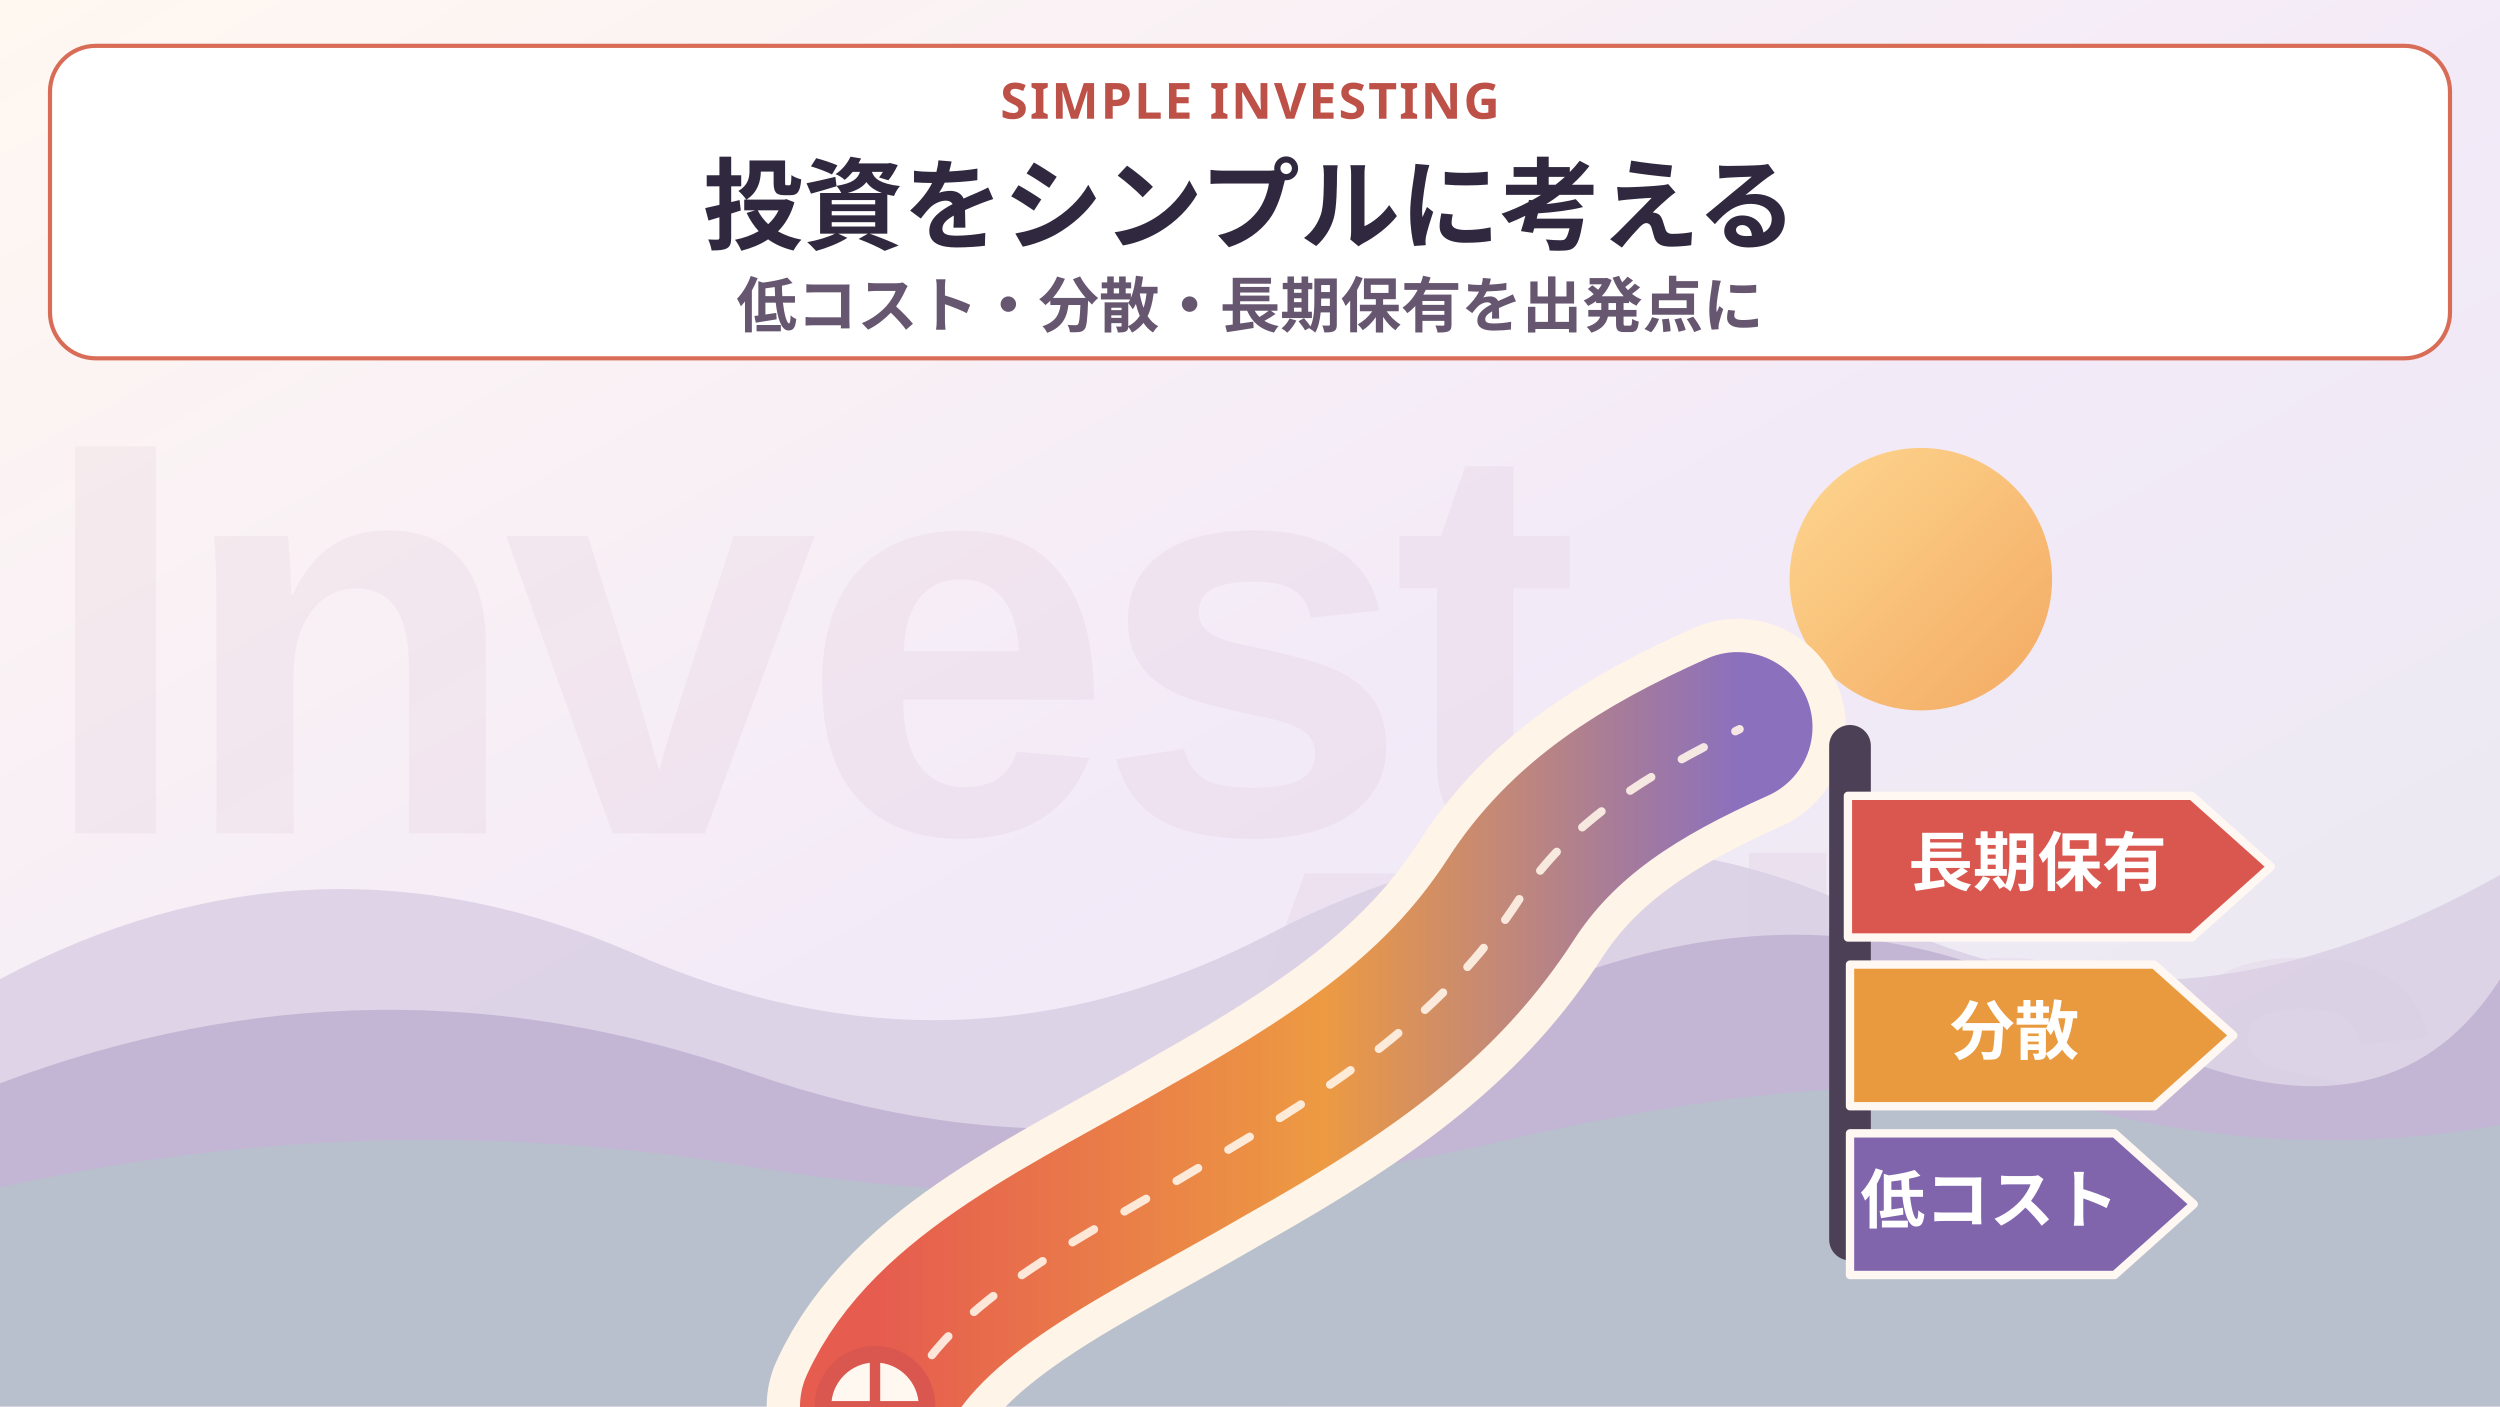
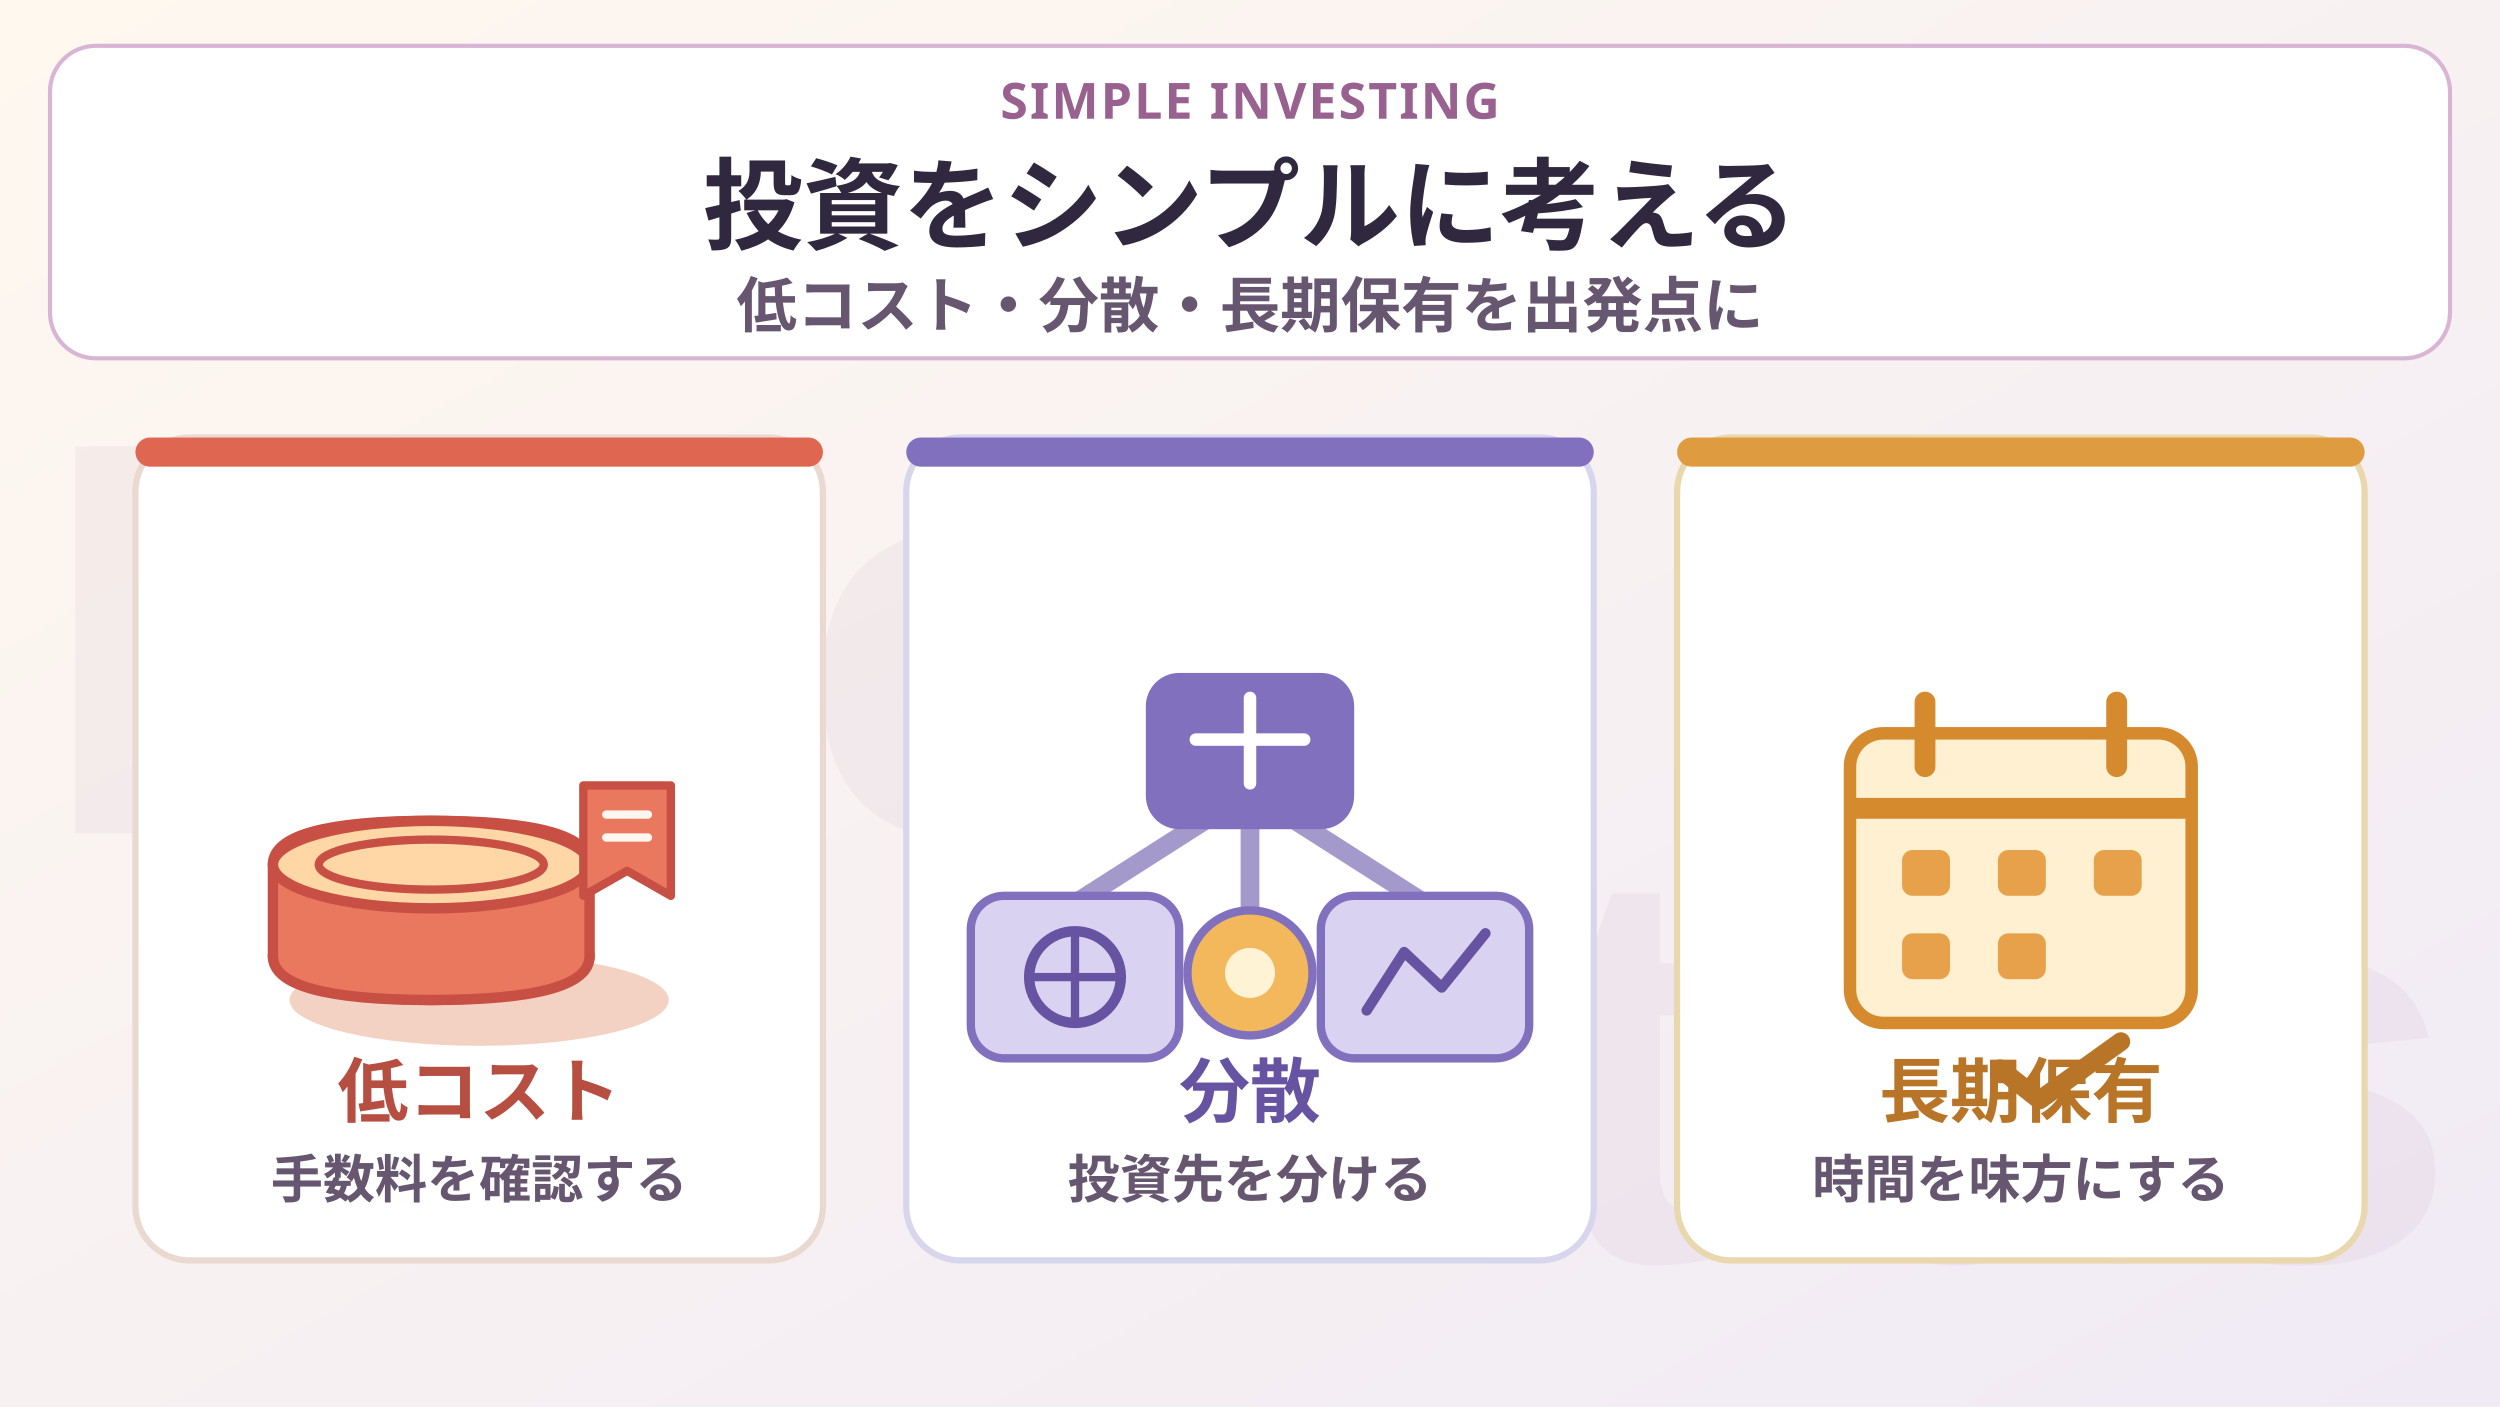
<svg xmlns="http://www.w3.org/2000/svg" width="1200" height="675" viewBox="0 0 1200 675" role="img" aria-labelledby="title desc">
  <defs>
    <linearGradient id="bg" x1="0" y1="0" x2="1" y2="1">
-       <stop offset="0" stop-color="#fff8f1" />
-       <stop offset=".52" stop-color="#f3eaf8" />
-       <stop offset="1" stop-color="#e8e9ef" />
-     </linearGradient>
-     <linearGradient id="path" x1="0" y1="0" x2="1" y2="0">
-       <stop offset="0" stop-color="#e65c4f" />
-       <stop offset=".52" stop-color="#ed9a42" />
-       <stop offset="1" stop-color="#8b70bd" />
-     </linearGradient>
-     <linearGradient id="sun" x1="0" y1="0" x2="1" y2="1">
-       <stop offset="0" stop-color="#ffd68a" />
-       <stop offset="1" stop-color="#f4a65b" />
+       <stop stop-color="#fff8ef" />
+       <stop offset="1" stop-color="#f0eaf5" />
    </linearGradient>
  </defs>
  <rect width="1200" height="675" fill="url(#bg)" />
-   <g id="invest-atlas-watermark" font-family="Arial, Helvetica, sans-serif" font-weight="800" font-size="270" letter-spacing="-8" fill="#9a5c86" opacity=".065">
+   <g id="invest-atlas-watermark" font-family="Arial, Helvetica, sans-serif" font-weight="800" font-size="270" letter-spacing="-8" fill="#8d668e" opacity="0.065">
    <text x="18" y="400">Invest</text>
    <text x="1180" y="605" text-anchor="end">Atlas</text>
  </g>
-   <rect x="24" y="22" width="1152" height="150" rx="22" fill="#fff" stroke="#d86c56" stroke-width="2" />
-   <text x="600" y="57" text-anchor="middle" font-family="sans-serif" font-size="24" font-weight="800" letter-spacing="1" fill="#bd5148">SIMPLE INVESTING</text>
+   <rect x="24" y="22" width="1152" height="150" rx="22" fill="#fff" stroke="#d9b5d5" stroke-width="2" />
+   <text x="600" y="57" text-anchor="middle" font-family="sans-serif" font-size="24" font-weight="800" letter-spacing="1" fill="#98618f">SIMPLE INVESTING</text>
  <text x="600" y="116" text-anchor="middle" font-family="sans-serif" font-size="48" font-weight="800" fill="#30283e">投資をシンプルに考える</text>
  <text x="600" y="157" text-anchor="middle" font-family="sans-serif" font-size="29" font-weight="650" fill="#66566f">低コスト・分散・長期保有を出発点に</text>
-   <circle cx="922" cy="278" r="63" fill="url(#sun)" opacity=".95" />
-   <path d="M0 470 Q150 390 305 458 T610 448 T900 440 T1200 420 V675 H0Z" fill="#d9cfe4" opacity=".85" />
-   <path d="M0 520 Q180 452 360 515 T700 493 T1000 486 T1200 470 V675 H0Z" fill="#c3b6d4" />
-   <path d="M0 570 Q180 530 360 560 T720 548 T1000 532 T1200 540 V675 H0Z" fill="#b7c0cc" />
-   <path d="M420 675 C445 620 515 590 580 552 C655 510 695 478 725 432 C750 393 787 370 834 349" fill="none" stroke="#fff4e8" stroke-width="104" stroke-linecap="round" />
-   <path d="M420 675 C445 620 515 590 580 552 C655 510 695 478 725 432 C750 393 787 370 834 349" fill="none" stroke="url(#path)" stroke-width="72" stroke-linecap="round" />
-   <path d="M432 675 C456 622 522 594 586 554 C657 512 699 478 729 432 C753 395 790 372 835 350" fill="none" stroke="#fff4e8" stroke-width="4" stroke-dasharray="12 17" stroke-linecap="round" opacity=".9" />
-   <path d="M888 358 L888 595" stroke="#4b4056" stroke-width="20" stroke-linecap="round" />
-   <path d="M887 382 L1052 382 L1090 416 L1052 450 L887 450 Z" fill="#d9574f" stroke="#fff7f1" stroke-width="4" stroke-linejoin="round" />
-   <text x="978" y="425" text-anchor="middle" font-family="sans-serif" font-size="31" font-weight="800" fill="#fff">長期保有</text>
-   <path d="M888 463 L1034 463 L1072 497 L1034 531 L888 531 Z" fill="#e99a3e" stroke="#fff7f1" stroke-width="4" stroke-linejoin="round" />
-   <text x="967" y="506" text-anchor="middle" font-family="sans-serif" font-size="31" font-weight="800" fill="#fff">分散</text>
-   <path d="M888 544 L1015 544 L1053 578 L1015 612 L888 612 Z" fill="#8065ad" stroke="#fff7f1" stroke-width="4" stroke-linejoin="round" />
-   <text x="955" y="587" text-anchor="middle" font-family="sans-serif" font-size="31" font-weight="800" fill="#fff">低コスト</text>
-   <circle cx="420" cy="675" r="25" fill="#fff8f1" stroke="#d9574f" stroke-width="8" />
-   <path d="M420 653 L420 697 M398 675 L442 675" stroke="#d9574f" stroke-width="5" stroke-linecap="round" />
+   <g transform="translate(65 210)">
+     <rect x="0" y="0" width="330" height="395" rx="26" fill="#fff" stroke="#ead9d1" stroke-width="3" />
+     <rect x="0" y="0" width="330" height="14" rx="7" fill="#df6651" />
+     <ellipse cx="165" cy="270" rx="91" ry="22" fill="#f3d2c3" />
+     <ellipse cx="142" cy="249" rx="76" ry="21" fill="#f3b09b" stroke="#c84f43" stroke-width="5" />
+     <path d="M66 205 Q66 184 142 184 Q218 184 218 205 V249 Q218 270 142 270 Q66 270 66 249Z" fill="#e9785f" stroke="#c84f43" stroke-width="5" />
+     <ellipse cx="142" cy="205" rx="76" ry="21" fill="#ffd7a6" stroke="#c84f43" stroke-width="5" />
+     <ellipse cx="142" cy="205" rx="54" ry="12" fill="none" stroke="#c84f43" stroke-width="4" />
+     <path d="M215 167 L257 167 L257 220 L236 208 L215 220 Z" fill="#e9785f" stroke="#c84f43" stroke-width="4" stroke-linejoin="round" />
+     <path d="M226 181 H246 M226 192 H246" stroke="#fff7ef" stroke-width="4" stroke-linecap="round" />
+     <text x="165" y="326" text-anchor="middle" font-family="sans-serif" font-size="34" font-weight="800" fill="#b64e42">低コスト</text>
+     <text x="165" y="365" text-anchor="middle" font-family="sans-serif" font-size="25" font-weight="650" fill="#66566f">手数料を確認する</text>
+   </g>
+   <g transform="translate(435 210)">
+     <rect x="0" y="0" width="330" height="395" rx="26" fill="#fff" stroke="#d8d6ec" stroke-width="3" />
+     <rect x="0" y="0" width="330" height="14" rx="7" fill="#8170bd" />
+     <path d="M165 170 L82 223 M165 170 L248 223 M165 170 V257" fill="none" stroke="#a39acb" stroke-width="9" stroke-linecap="round" />
+     <rect x="115" y="113" width="100" height="75" rx="16" fill="#8170bd" />
+     <path d="M139 145 H191 M165 125 V166" stroke="#fff" stroke-width="6" stroke-linecap="round" />
+     <rect x="31" y="220" width="100" height="78" rx="16" fill="#d9d2f0" stroke="#8170bd" stroke-width="4" />
+     <circle cx="81" cy="259" r="22" fill="none" stroke="#6654a2" stroke-width="5" />
+     <path d="M81 237 V281 M59 259 H103" stroke="#6654a2" stroke-width="4" />
+     <rect x="199" y="220" width="100" height="78" rx="16" fill="#d9d2f0" stroke="#8170bd" stroke-width="4" />
+     <path d="M221 275 L239 247 L257 264 L278 238" fill="none" stroke="#6654a2" stroke-width="5" stroke-linecap="round" stroke-linejoin="round" />
+     <circle cx="165" cy="257" r="30" fill="#f2b85b" stroke="#8170bd" stroke-width="4" />
+     <circle cx="165" cy="257" r="12" fill="#fff3d6" />
+     <text x="165" y="326" text-anchor="middle" font-family="sans-serif" font-size="34" font-weight="800" fill="#6654a2">分散</text>
+     <text x="165" y="365" text-anchor="middle" font-family="sans-serif" font-size="25" font-weight="650" fill="#66566f">投資先を分ける</text>
+   </g>
+   <g transform="translate(805 210)">
+     <rect x="0" y="0" width="330" height="395" rx="26" fill="#fff" stroke="#e9d8ad" stroke-width="3" />
+     <rect x="0" y="0" width="330" height="14" rx="7" fill="#df9b3f" />
+     <rect x="83" y="142" width="164" height="139" rx="16" fill="#fff0d1" stroke="#d58a2e" stroke-width="6" />
+     <path d="M83 178 H247" stroke="#d58a2e" stroke-width="10" />
+     <path d="M119 127 V158 M211 127 V158" stroke="#d58a2e" stroke-width="10" stroke-linecap="round" />
+     <g fill="#e6a14a">
+       <rect x="108" y="198" width="23" height="22" rx="5" />
+       <rect x="154" y="198" width="23" height="22" rx="5" />
+       <rect x="200" y="198" width="23" height="22" rx="5" />
+       <rect x="108" y="238" width="23" height="22" rx="5" />
+       <rect x="154" y="238" width="23" height="22" rx="5" />
+     </g>
+     <path d="M155 303 L174 318 L213 290" fill="none" stroke="#b87527" stroke-width="9" stroke-linecap="round" stroke-linejoin="round" />
+     <text x="165" y="326" text-anchor="middle" font-family="sans-serif" font-size="34" font-weight="800" fill="#b87527">長期保有</text>
+     <text x="165" y="365" text-anchor="middle" font-family="sans-serif" font-size="25" font-weight="650" fill="#66566f">時間を味方にする</text>
+   </g>
</svg>
